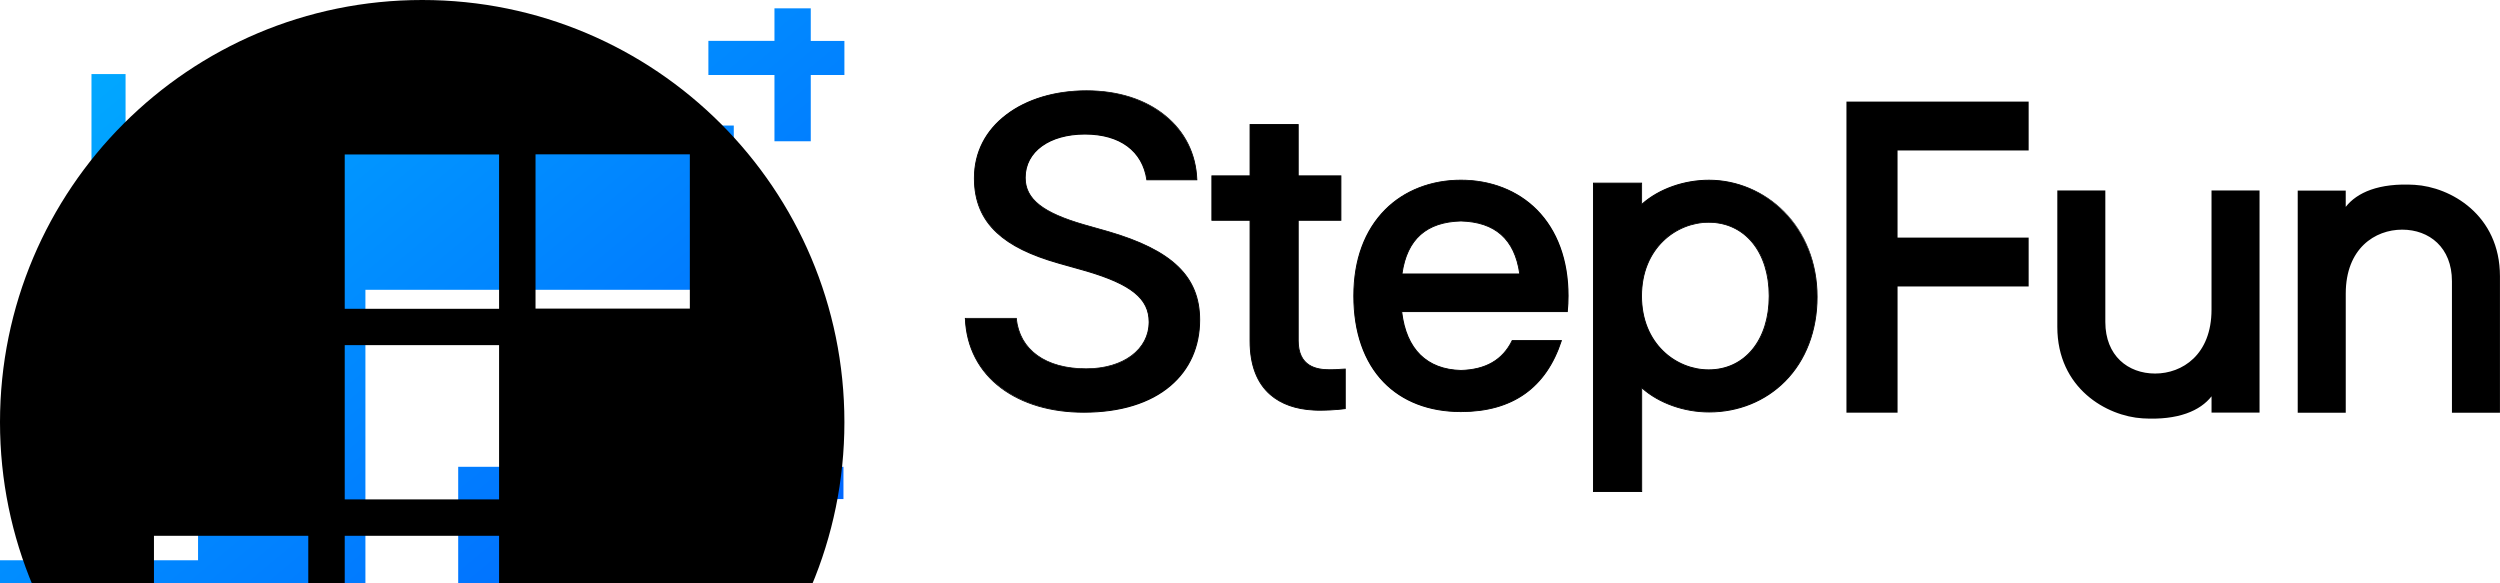
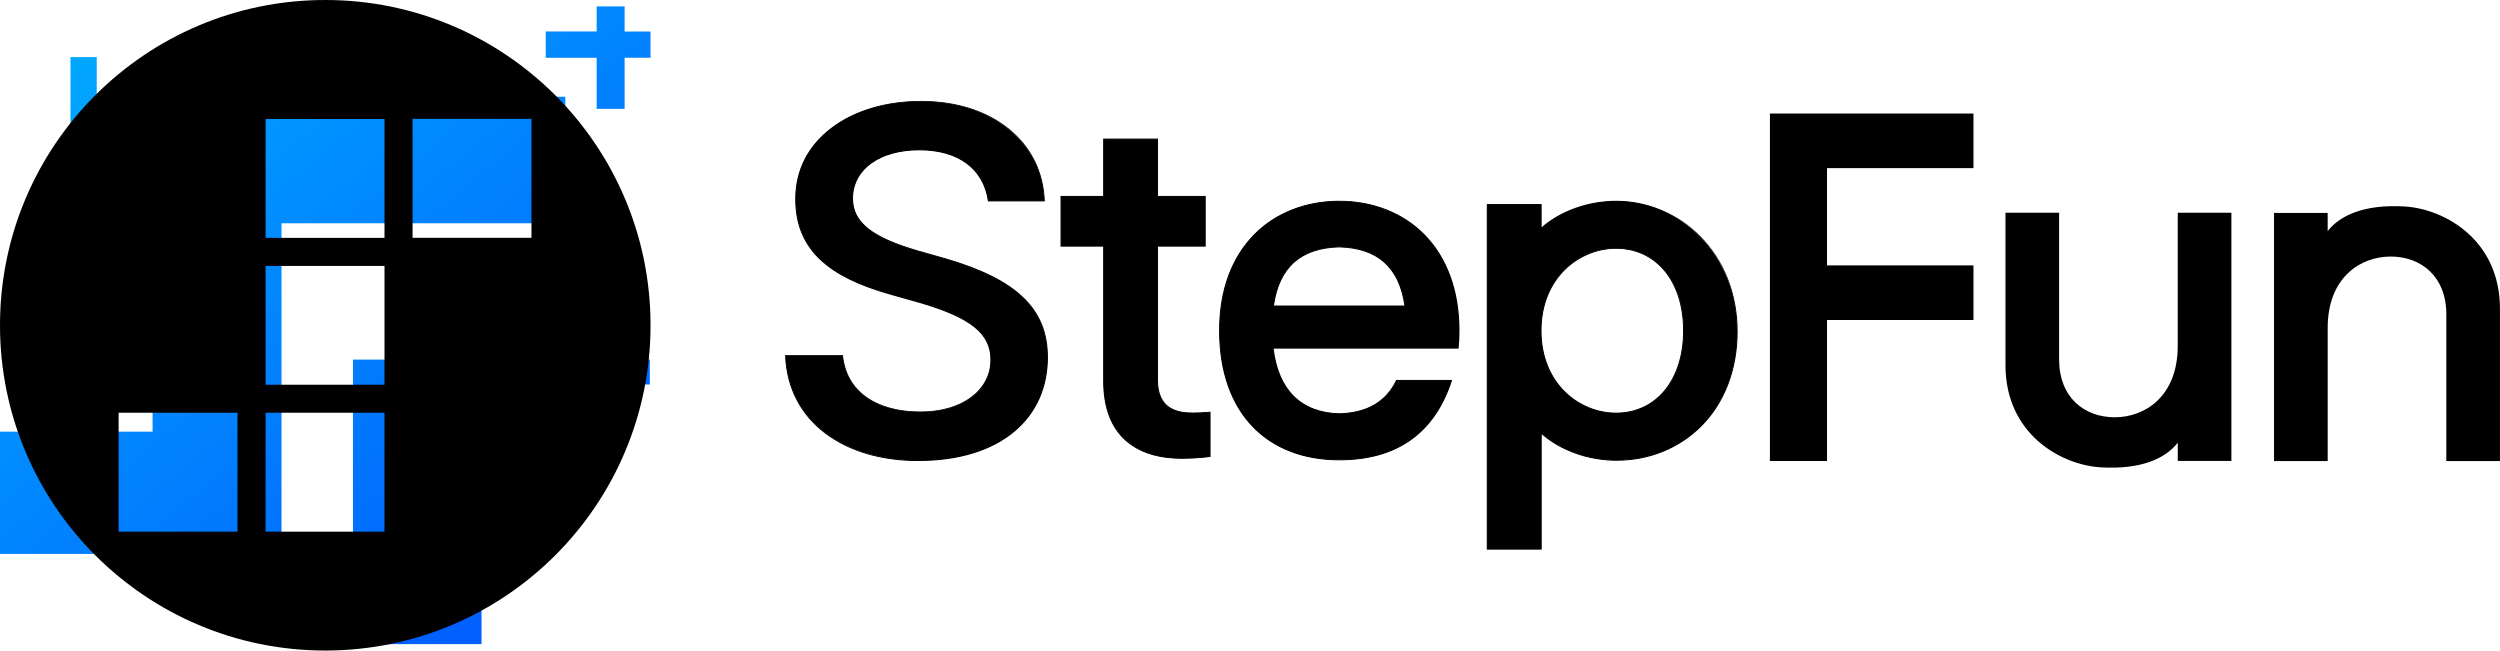
- <svg xmlns="http://www.w3.org/2000/svg" viewBox="0 0 4.293 1">
-   <g transform="translate(0 0.014258) scale(0.060417)" data-pr-box="0 0 1.45 1.45" class="pr-combine-mark-color">
+ <svg xmlns="http://www.w3.org/2000/svg" viewBox="0 0 3.843 1">
+   <g transform="translate(0 0.009833) scale(0.041667)" data-pr-box="0 0 1 1" class="pr-combine-mark-color">
    <path d="M22.012 0h1.032v.927H24v.968h-.956V3.78h-1.032V1.896h-1.878v-.97h1.878V0zM2.6 12.371V1.87h.969v10.502h-.97zm10.423.66h10.95v.918h-6.208v9.579h-4.742V13.03zM5.629 3.333v12.356H0v4.51h10.386V8L20.859 8l-.003-4.668-15.227.001z" fill="url(#lobe-icons-stepfun-_R_0_)" fill-rule="evenodd" />
    <defs>
      <linearGradient gradientUnits="userSpaceOnUse" id="lobe-icons-stepfun-_R_0_" x1="1.646" x2="18.342" y1="1.916" y2="22.091">
        <stop stop-color="#01A9FF" />
        <stop offset="1" stop-color="#0160FF" />
      </linearGradient>
    </defs>
  </g>
-   <g fill-rule="evenodd" fill="currentColor" transform="translate(0 0) scale(0.060417)" data-pr-box="0 0 1.45 1.45" class="pr-combine-mark-mono">
+   <g fill-rule="evenodd" fill="currentColor" transform="translate(0 0) scale(0.041667)" data-pr-box="0 0 1 1" class="pr-combine-mark-mono">
    <path d="M12 0C5.372 0 0 5.372 0 12s5.372 12 12 12 12-5.372 12-12S18.628 0 12 0zM8.762 19.614H4.376v-4.386h4.386v4.386zm5.423 0H9.798v-4.386h4.387v4.386zm0-5.42H9.798V9.81h4.387v4.386zm0-5.418H9.798V4.39h4.387v4.386zm5.422-.004h-4.386V4.386h4.386v4.386z" />
  </g>
-   <g fill="currentColor" fill-rule="evenodd" transform="translate(1.594201 0.092476) scale(0.031348)" data-pr-box="1.656897 0.155172 2.636019 0.689655" class="pr-combine-text" data-combine-word="StepFun">
+   <g fill="currentColor" fill-rule="evenodd" transform="translate(1.144201 0.092476) scale(0.031348)" data-pr-box="1.206897 0.155172 2.636019 0.689655" class="pr-combine-text" data-combine-word="StepFun">
    <path d="M14.86 14.568c0 2.873-2.174 5.061-6.347 5.061-3.542 0-6.352-1.844-6.492-5.143h2.794c.18 1.795 1.67 2.766 3.824 2.766s3.45-1.121 3.45-2.562c0-1.296-.97-2.072-3.44-2.8l-1.514-.427c-2.853-.82-4.615-2.082-4.615-4.658 0-2.892 2.66-4.784 6.143-4.784 3.484 0 5.934 1.989 6.046 4.876h-2.741c-.224-1.553-1.442-2.504-3.392-2.504s-3.27.961-3.27 2.387c0 1.238 1.062 1.956 3.226 2.582l1.32.374c3.29.96 5.007 2.329 5.007 4.837v-.005zm5.4 1.13V9.12h2.339V6.683H20.26V3.874h-2.64v2.81H15.53v2.435h2.091v6.609c0 2.868 1.796 3.697 3.494 3.785.85.043 1.723-.073 1.723-.073v-2.174c-.296.015-.486.039-.85.039-.64 0-1.732-.116-1.732-1.606h.005zm28.42-2.391c0 3.93-2.732 6.308-5.915 6.308-1.335 0-2.742-.471-3.693-1.33v5.692h-2.64V7.08h2.64v1.17c.951-.86 2.358-1.33 3.693-1.33 3.032 0 5.914 2.465 5.914 6.386zm-2.62-.039c0-2.61-1.486-4.042-3.315-4.042-1.83 0-3.678 1.431-3.678 4.042 0 2.61 1.849 4.042 3.678 4.042 1.83 0 3.314-1.431 3.314-4.042z" />
    <path d="M39.095 24h-2.688V7.056h2.688v1.14c.927-.815 2.29-1.3 3.669-1.3 1.518 0 3.018.63 4.114 1.732 1.18 1.184 1.83 2.848 1.83 4.682 0 1.835-.612 3.48-1.772 4.644-1.082 1.087-2.562 1.689-4.168 1.689-1.378 0-2.741-.486-3.668-1.3V24h-.005zm-2.634-.049h2.59v-5.72l.04.038c.916.83 2.29 1.325 3.677 1.325 2.926 0 5.89-2.16 5.89-6.284s-2.993-6.36-5.89-6.36c-1.383 0-2.756.494-3.678 1.324l-.038.039V7.109H36.46v16.847-.005zM8.51 19.657c-1.8 0-3.372-.466-4.536-1.339C2.747 17.396 2.063 16.071 2 14.49v-.025h2.839v.025c.174 1.717 1.591 2.741 3.804 2.741 2.018 0 3.425-1.043 3.425-2.538 0-1.27-.96-2.047-3.425-2.775l-1.514-.427c-1.563-.446-2.64-.98-3.387-1.674-.84-.776-1.247-1.761-1.247-3.008 0-1.408.611-2.616 1.776-3.494C5.387 2.465 6.944 2 8.662 2s3.212.47 4.309 1.359c1.097.888 1.708 2.11 1.761 3.542v.024h-2.79v-.02c-.228-1.576-1.456-2.484-3.367-2.484-1.912 0-3.246.927-3.246 2.363 0 1.155.931 1.897 3.212 2.557l1.32.374c3.522 1.029 5.026 2.484 5.026 4.857 0 1.475-.558 2.727-1.615 3.625-1.121.956-2.766 1.46-4.755 1.46h-.005zM2.05 14.51c.14 3.096 2.673 5.095 6.463 5.095s6.322-1.931 6.322-5.037c0-2.353-1.494-3.79-4.988-4.813l-1.32-.374C6.221 8.71 5.28 7.958 5.28 6.775c0-1.466 1.296-2.412 3.295-2.412 1.999 0 3.173.912 3.41 2.504h2.699c-.126-2.887-2.543-4.828-6.022-4.828s-6.119 1.96-6.119 4.76c0 2.324 1.374 3.712 4.6 4.639l1.514.427c2.49.732 3.46 1.523 3.46 2.819 0 1.523-1.427 2.586-3.474 2.586-2.227 0-3.664-1.034-3.848-2.766H2.049v.005zm19.457 5.037c-.131 0-.262 0-.393-.01-1-.049-1.805-.34-2.397-.854-.742-.645-1.121-1.64-1.121-2.955V9.143h-2.091V6.658h2.091v-2.81h2.688v2.81h2.339v2.485h-2.339v6.555c0 1.417.976 1.582 1.708 1.582.253 0 .427-.01.607-.025l.237-.014h.025v2.217h-.02s-.635.088-1.334.088zM15.557 9.094h2.091v6.633c0 2.96 1.888 3.678 3.47 3.76.766.04 1.557-.053 1.698-.072v-2.126c-.078 0-.145.01-.213.015a7.092 7.092 0 01-.612.024c-.432 0-1.756 0-1.756-1.63V9.094h2.338V6.707h-2.338v-2.81h-2.591v2.81h-2.092v2.387h.005zm27.187 8.244a3.654 3.654 0 01-2.542-1.048c-.757-.752-1.16-1.795-1.16-3.018 0-1.223.403-2.266 1.16-3.018a3.654 3.654 0 012.542-1.048c2 0 3.338 1.635 3.338 4.066 0 2.43-1.339 4.066-3.338 4.066zm0-8.089c-1.771 0-3.654 1.407-3.654 4.018 0 2.61 1.883 4.018 3.654 4.018 1.965 0 3.29-1.616 3.29-4.018 0-2.402-1.32-4.018-3.29-4.018zM31.98 15.704c-.535 1.097-1.495 1.597-2.81 1.636-1.854-.049-3.009-1.136-3.246-3.222h9.073c.025-.277.044-.563.044-.86 0-4.114-2.625-6.341-5.866-6.341-3.242 0-5.867 2.222-5.867 6.342 0 4.12 2.397 6.337 5.867 6.337 2.872 0 4.677-1.35 5.502-3.892h-2.698zm-2.81-6.55c1.805.048 2.945.912 3.227 2.902h-6.454c.281-1.99 1.422-2.854 3.227-2.902z" />
    <path d="M29.17 19.622c-1.748 0-3.218-.568-4.251-1.64-1.073-1.111-1.64-2.746-1.64-4.721s.596-3.59 1.727-4.731c1.043-1.053 2.523-1.635 4.168-1.635s3.12.582 4.168 1.635c1.13 1.14 1.727 2.775 1.727 4.73 0 .282-.014.573-.043.86v.024h-9.07c.244 2.023 1.355 3.125 3.218 3.173 1.364-.039 2.27-.568 2.785-1.62v-.015h2.751l-.01.034c-.844 2.591-2.702 3.906-5.526 3.906h-.005zm0-12.679c-3.495 0-5.843 2.538-5.843 6.318s2.237 6.312 5.842 6.312c2.79 0 4.63-1.29 5.469-3.843h-2.65c-.524 1.063-1.446 1.597-2.824 1.636-1.902-.054-3.032-1.174-3.27-3.246v-.03h9.074a9.77 9.77 0 00.038-.834c0-3.775-2.348-6.318-5.842-6.318l.005.005zm3.255 5.139h-6.507v-.03c.272-1.911 1.335-2.867 3.251-2.92 1.917.053 2.98 1.009 3.251 2.92v.03h.005zm-6.453-.049h6.395c-.272-1.868-1.32-2.8-3.198-2.853-1.878.053-2.926.985-3.198 2.853zM53.09 5.294v4.77h7.182v2.678h-7.181v6.914h-2.8V2.616h9.981v2.678h-7.181zM72.92 7.482v12.17h-2.63v-.893c-.612.786-1.82 1.325-3.775 1.208-1.956-.116-4.673-1.635-4.673-5.012V7.482h2.63v7.206c0 1.849 1.241 2.824 2.727 2.824 1.484 0 3.09-1.024 3.09-3.503V7.482h2.63zM75.011 19.66V7.49h2.63v.893c.612-.786 1.82-1.324 3.775-1.208 1.956.116 4.673 1.635 4.673 5.012v7.473h-2.63v-7.206c0-1.849-1.242-2.824-2.727-2.824-1.485 0-3.09 1.024-3.09 3.503v6.527h-2.63z" />
  </g>
</svg>
